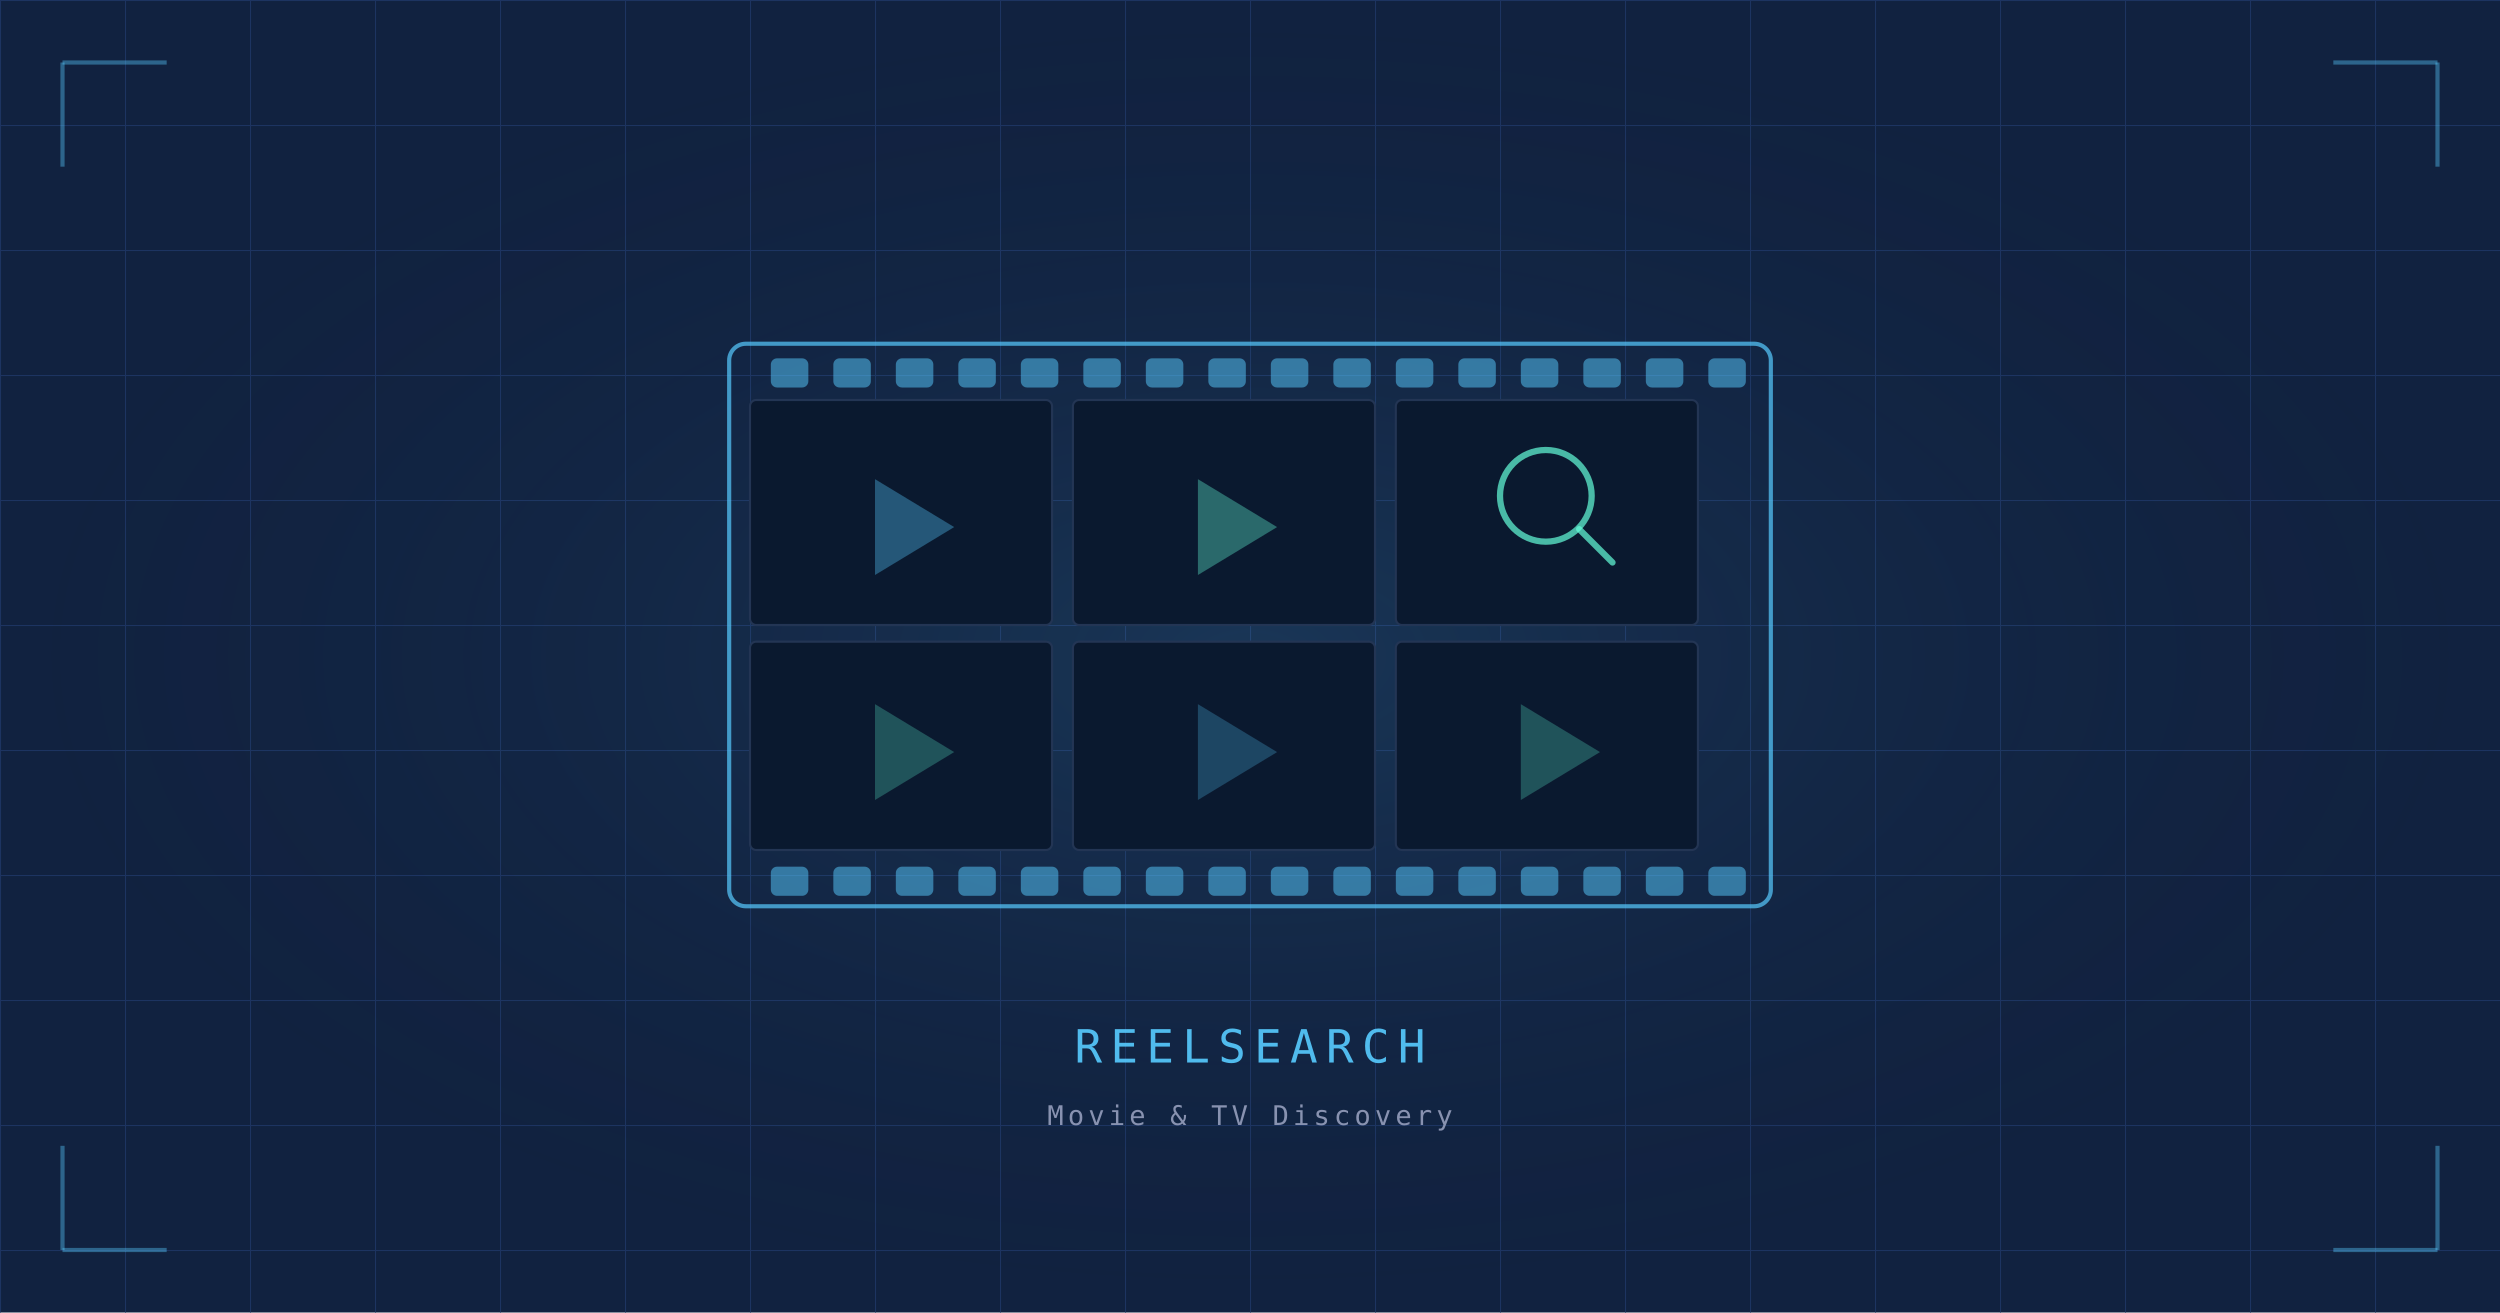
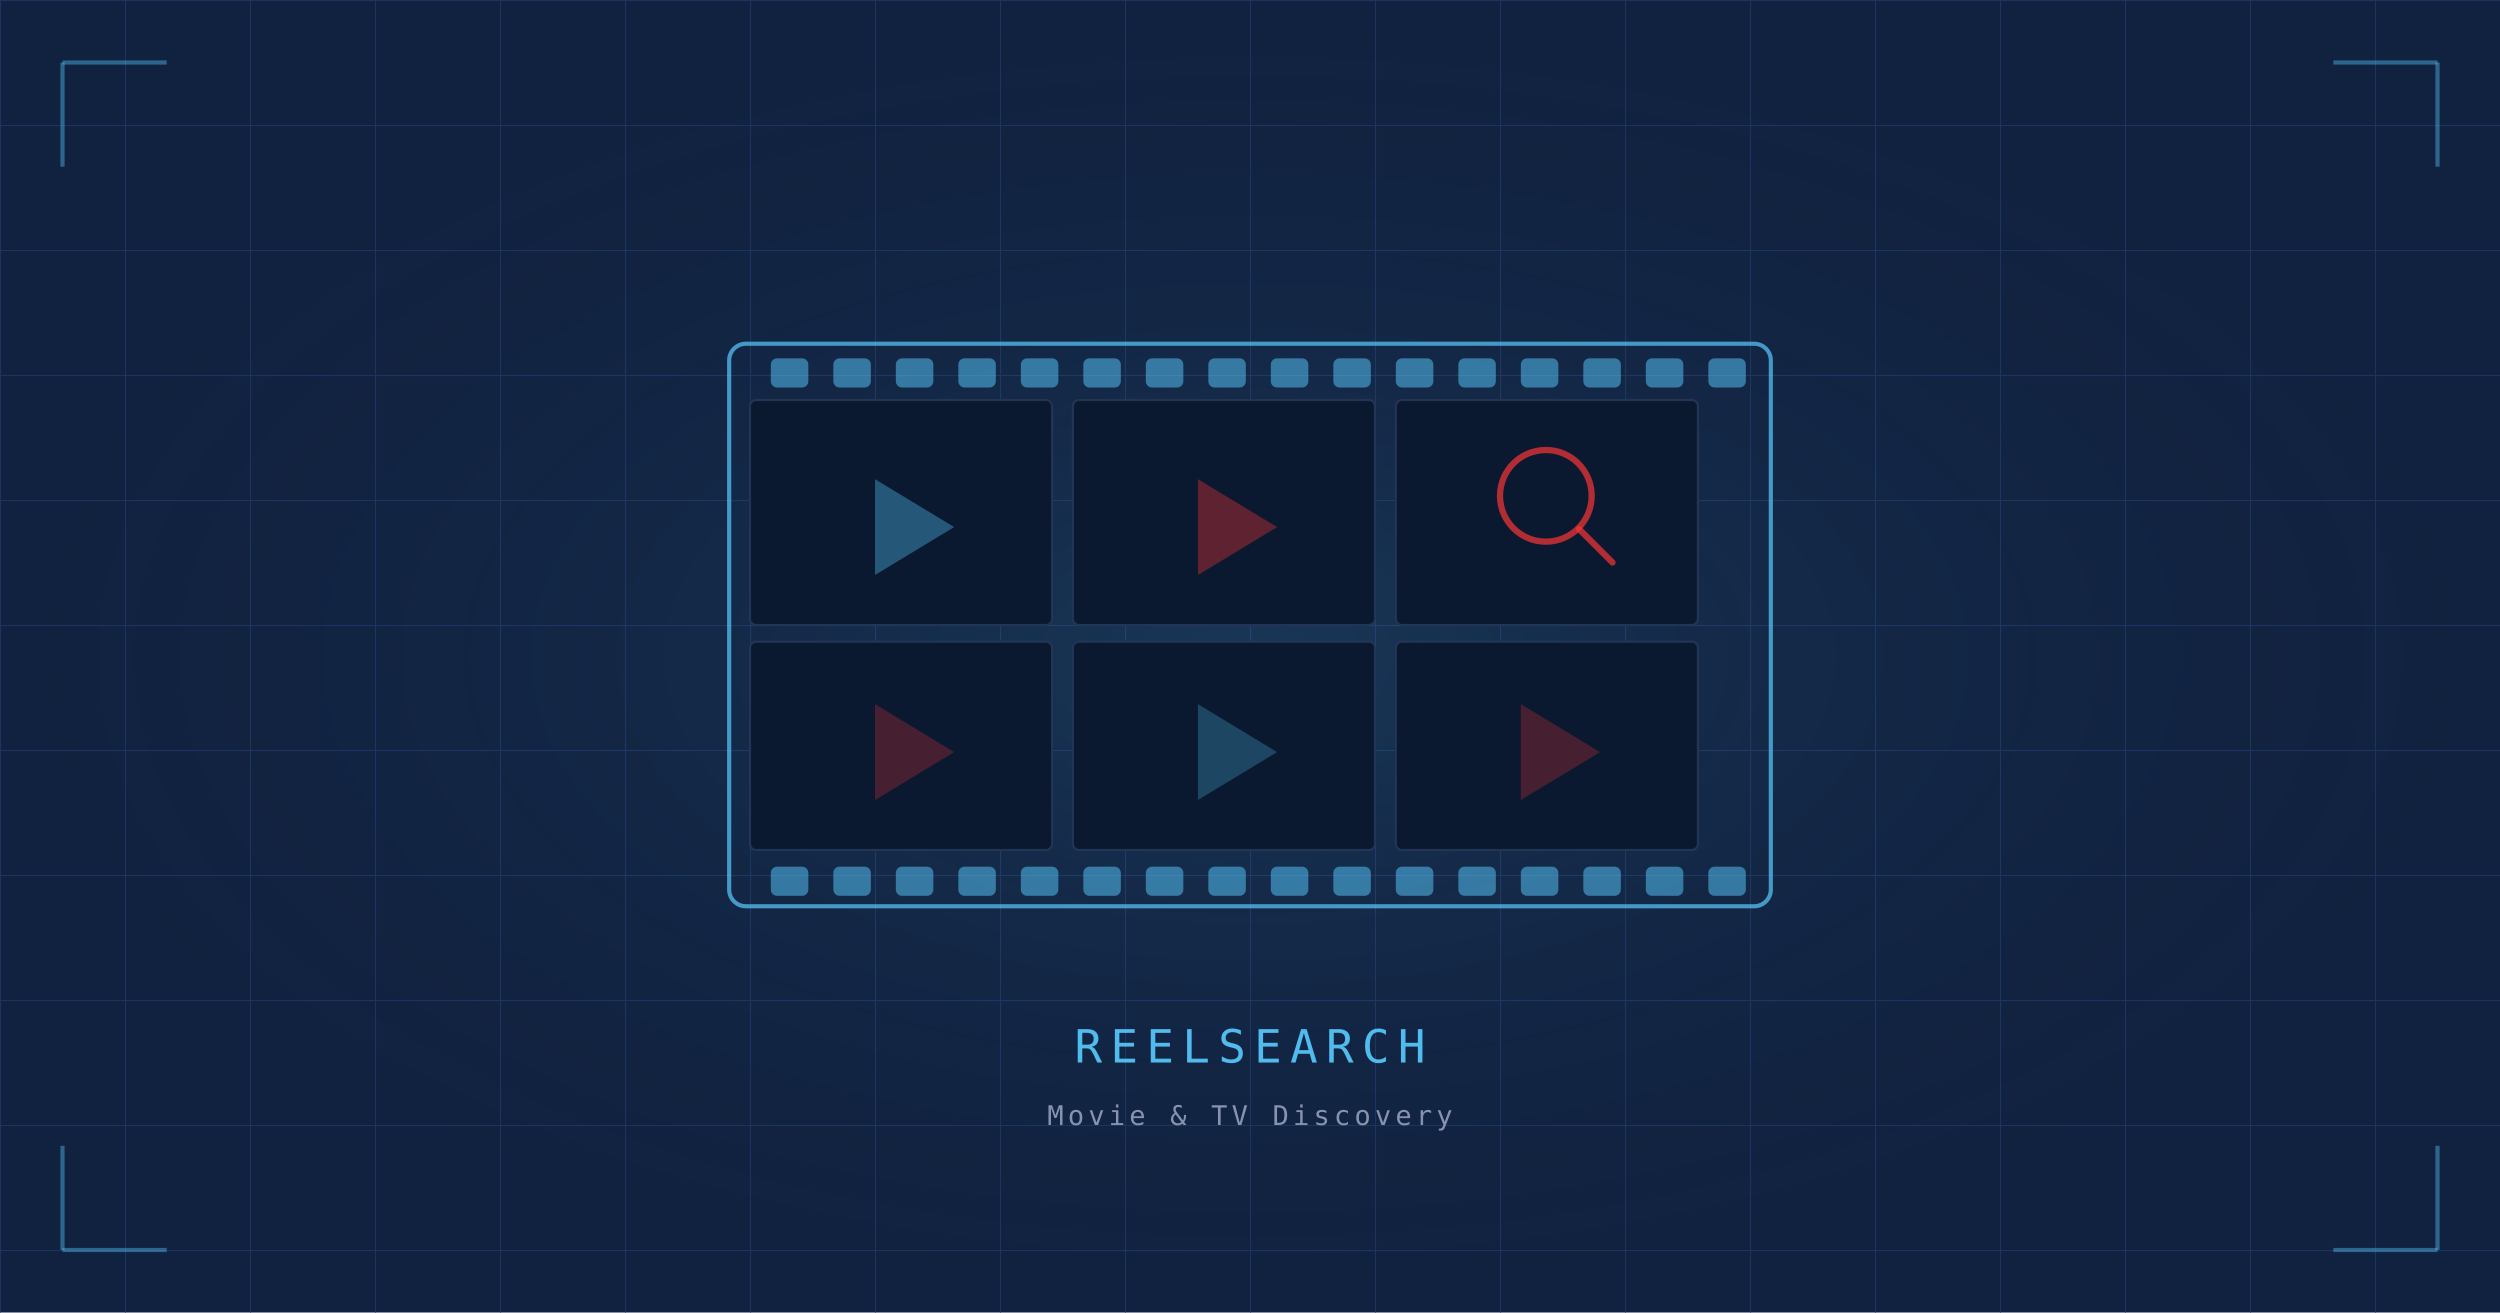
<svg xmlns="http://www.w3.org/2000/svg" width="1200" height="630" viewBox="0 0 1200 630">
  <rect width="1200" height="630" fill="#112240" />
  <defs>
    <pattern id="grid2" width="60" height="60" patternUnits="userSpaceOnUse">
      <path d="M 60 0 L 0 0 0 60" fill="none" stroke="#1d3461" stroke-width="1" />
    </pattern>
    <radialGradient id="glow2" cx="50%" cy="50%" r="50%">
      <stop offset="0%" stop-color="#57cbff" stop-opacity="0.12" />
      <stop offset="100%" stop-color="#112240" stop-opacity="0" />
    </radialGradient>
  </defs>
  <rect width="1200" height="630" fill="url(#grid2)" />
  <rect width="1200" height="630" fill="url(#glow2)" />
  <rect x="350" y="165" width="500" height="270" rx="8" fill="none" stroke="#57cbff" stroke-width="2" opacity="0.7" />
  <rect x="370" y="172" width="18" height="14" rx="3" fill="#57cbff" opacity="0.5" />
  <rect x="400" y="172" width="18" height="14" rx="3" fill="#57cbff" opacity="0.5" />
  <rect x="430" y="172" width="18" height="14" rx="3" fill="#57cbff" opacity="0.5" />
  <rect x="460" y="172" width="18" height="14" rx="3" fill="#57cbff" opacity="0.5" />
  <rect x="490" y="172" width="18" height="14" rx="3" fill="#57cbff" opacity="0.5" />
  <rect x="520" y="172" width="18" height="14" rx="3" fill="#57cbff" opacity="0.5" />
  <rect x="550" y="172" width="18" height="14" rx="3" fill="#57cbff" opacity="0.5" />
  <rect x="580" y="172" width="18" height="14" rx="3" fill="#57cbff" opacity="0.5" />
  <rect x="610" y="172" width="18" height="14" rx="3" fill="#57cbff" opacity="0.5" />
  <rect x="640" y="172" width="18" height="14" rx="3" fill="#57cbff" opacity="0.5" />
  <rect x="670" y="172" width="18" height="14" rx="3" fill="#57cbff" opacity="0.5" />
  <rect x="700" y="172" width="18" height="14" rx="3" fill="#57cbff" opacity="0.5" />
  <rect x="730" y="172" width="18" height="14" rx="3" fill="#57cbff" opacity="0.5" />
  <rect x="760" y="172" width="18" height="14" rx="3" fill="#57cbff" opacity="0.5" />
  <rect x="790" y="172" width="18" height="14" rx="3" fill="#57cbff" opacity="0.5" />
  <rect x="820" y="172" width="18" height="14" rx="3" fill="#57cbff" opacity="0.5" />
  <rect x="370" y="416" width="18" height="14" rx="3" fill="#57cbff" opacity="0.5" />
  <rect x="400" y="416" width="18" height="14" rx="3" fill="#57cbff" opacity="0.5" />
  <rect x="430" y="416" width="18" height="14" rx="3" fill="#57cbff" opacity="0.5" />
  <rect x="460" y="416" width="18" height="14" rx="3" fill="#57cbff" opacity="0.5" />
  <rect x="490" y="416" width="18" height="14" rx="3" fill="#57cbff" opacity="0.5" />
  <rect x="520" y="416" width="18" height="14" rx="3" fill="#57cbff" opacity="0.5" />
  <rect x="550" y="416" width="18" height="14" rx="3" fill="#57cbff" opacity="0.5" />
  <rect x="580" y="416" width="18" height="14" rx="3" fill="#57cbff" opacity="0.5" />
  <rect x="610" y="416" width="18" height="14" rx="3" fill="#57cbff" opacity="0.5" />
  <rect x="640" y="416" width="18" height="14" rx="3" fill="#57cbff" opacity="0.5" />
  <rect x="670" y="416" width="18" height="14" rx="3" fill="#57cbff" opacity="0.5" />
  <rect x="700" y="416" width="18" height="14" rx="3" fill="#57cbff" opacity="0.5" />
  <rect x="730" y="416" width="18" height="14" rx="3" fill="#57cbff" opacity="0.5" />
  <rect x="760" y="416" width="18" height="14" rx="3" fill="#57cbff" opacity="0.5" />
  <rect x="790" y="416" width="18" height="14" rx="3" fill="#57cbff" opacity="0.5" />
  <rect x="820" y="416" width="18" height="14" rx="3" fill="#57cbff" opacity="0.5" />
  <rect x="360" y="192" width="145" height="108" rx="3" fill="#0a192f" stroke="#233554" stroke-width="1" />
  <rect x="515" y="192" width="145" height="108" rx="3" fill="#0a192f" stroke="#233554" stroke-width="1" />
  <rect x="670" y="192" width="145" height="108" rx="3" fill="#0a192f" stroke="#233554" stroke-width="1" />
  <rect x="360" y="308" width="145" height="100" rx="3" fill="#0a192f" stroke="#233554" stroke-width="1" />
  <rect x="515" y="308" width="145" height="100" rx="3" fill="#0a192f" stroke="#233554" stroke-width="1" />
  <rect x="670" y="308" width="145" height="100" rx="3" fill="#0a192f" stroke="#233554" stroke-width="1" />
  <polygon points="420,230 420,276 458,253" fill="#57cbff" opacity="0.35" />
-   <polygon points="575,230 575,276 613,253" fill="#64ffda" opacity="0.35" />
-   <circle cx="742" cy="238" r="22" fill="none" stroke="#64ffda" stroke-width="3" opacity="0.7" />
-   <line x1="758" y1="254" x2="774" y2="270" stroke="#64ffda" stroke-width="3" opacity="0.7" stroke-linecap="round" />
-   <polygon points="420,338 420,384 458,361" fill="#64ffda" opacity="0.25" />
+   <polygon points="575,230 575,276 613,253" fill="#fa3434" opacity="0.35" />
+   <circle cx="742" cy="238" r="22" fill="none" stroke="#fa3434" stroke-width="3" opacity="0.7" />
+   <line x1="758" y1="254" x2="774" y2="270" stroke="#fa3434" stroke-width="3" opacity="0.7" stroke-linecap="round" />
+   <polygon points="420,338 420,384 458,361" fill="#fa3434" opacity="0.25" />
  <polygon points="575,338 575,384 613,361" fill="#57cbff" opacity="0.25" />
-   <polygon points="730,338 730,384 768,361" fill="#64ffda" opacity="0.25" />
+   <polygon points="730,338 730,384 768,361" fill="#fa3434" opacity="0.25" />
  <text x="600" y="510" text-anchor="middle" font-family="monospace" font-size="22" fill="#57cbff" letter-spacing="4" opacity="0.9">REELSEARCH</text>
  <text x="600" y="540" text-anchor="middle" font-family="monospace" font-size="13" fill="#8892b0" letter-spacing="2">Movie &amp; TV Discovery</text>
  <line x1="30" y1="30" x2="80" y2="30" stroke="#57cbff" stroke-width="2" opacity="0.4" />
  <line x1="30" y1="30" x2="30" y2="80" stroke="#57cbff" stroke-width="2" opacity="0.4" />
  <line x1="1170" y1="30" x2="1120" y2="30" stroke="#57cbff" stroke-width="2" opacity="0.4" />
  <line x1="1170" y1="30" x2="1170" y2="80" stroke="#57cbff" stroke-width="2" opacity="0.4" />
  <line x1="30" y1="600" x2="80" y2="600" stroke="#57cbff" stroke-width="2" opacity="0.4" />
  <line x1="30" y1="600" x2="30" y2="550" stroke="#57cbff" stroke-width="2" opacity="0.4" />
  <line x1="1170" y1="600" x2="1120" y2="600" stroke="#57cbff" stroke-width="2" opacity="0.4" />
  <line x1="1170" y1="600" x2="1170" y2="550" stroke="#57cbff" stroke-width="2" opacity="0.4" />
</svg>
